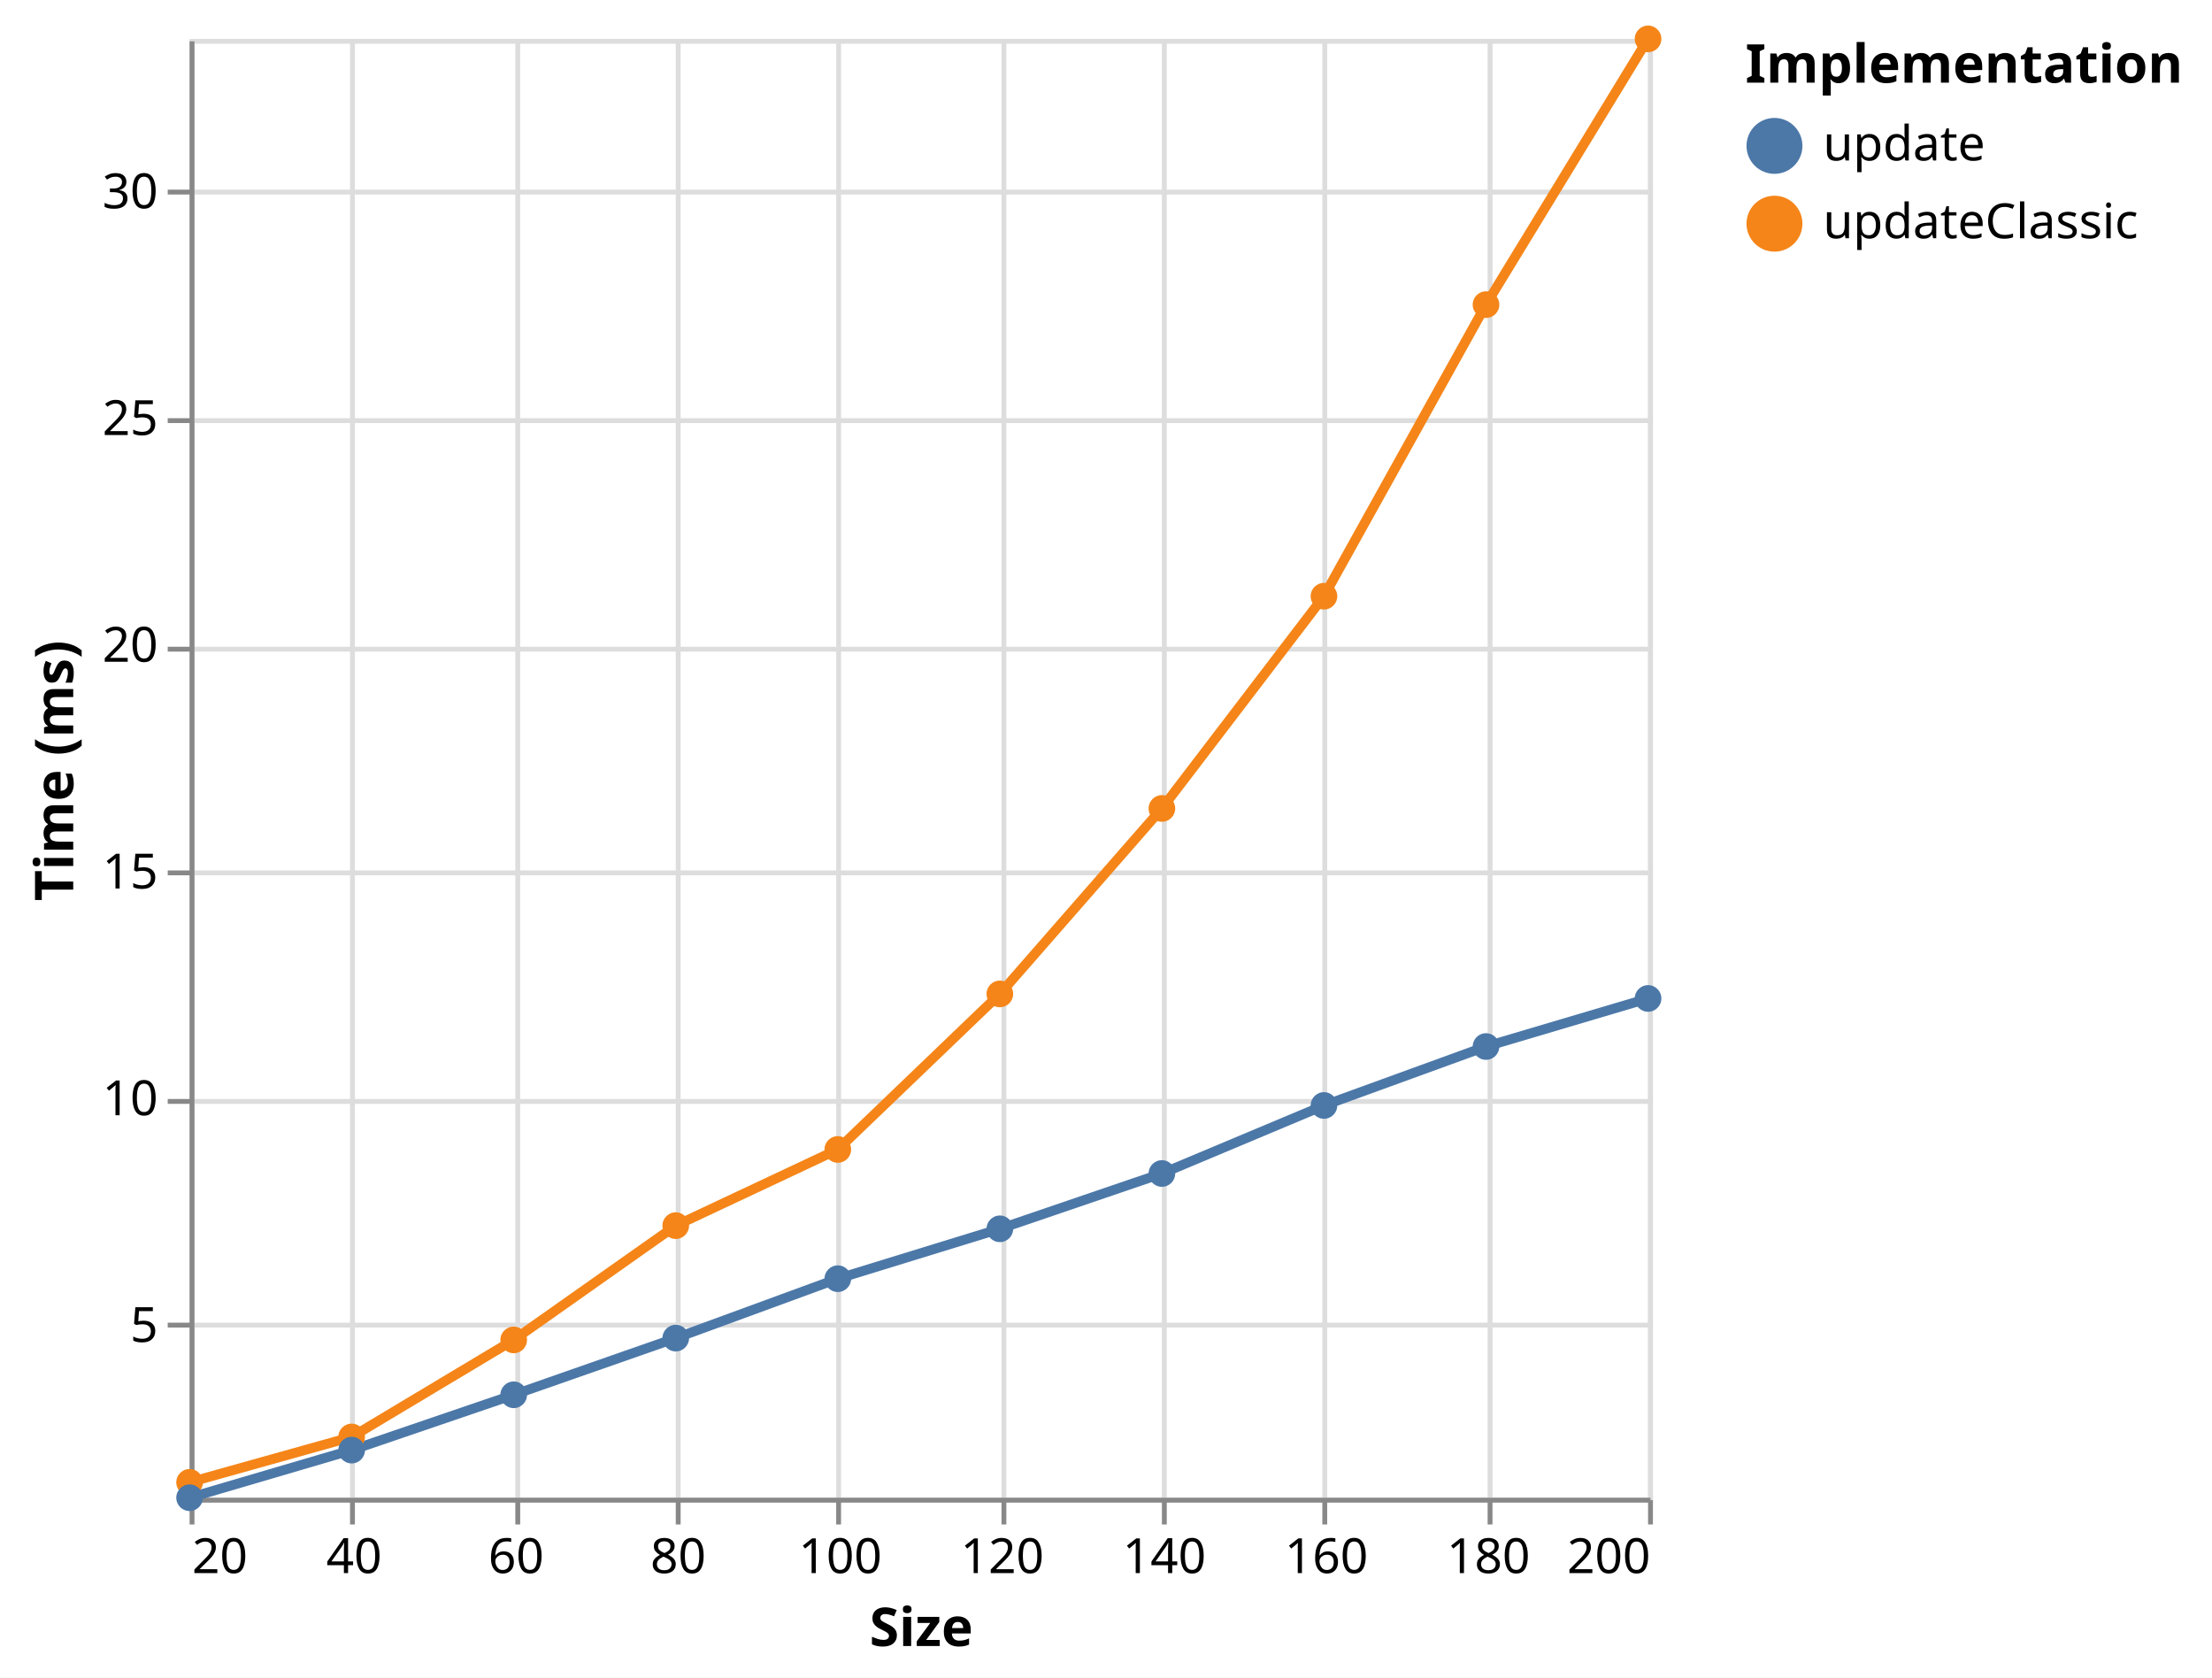
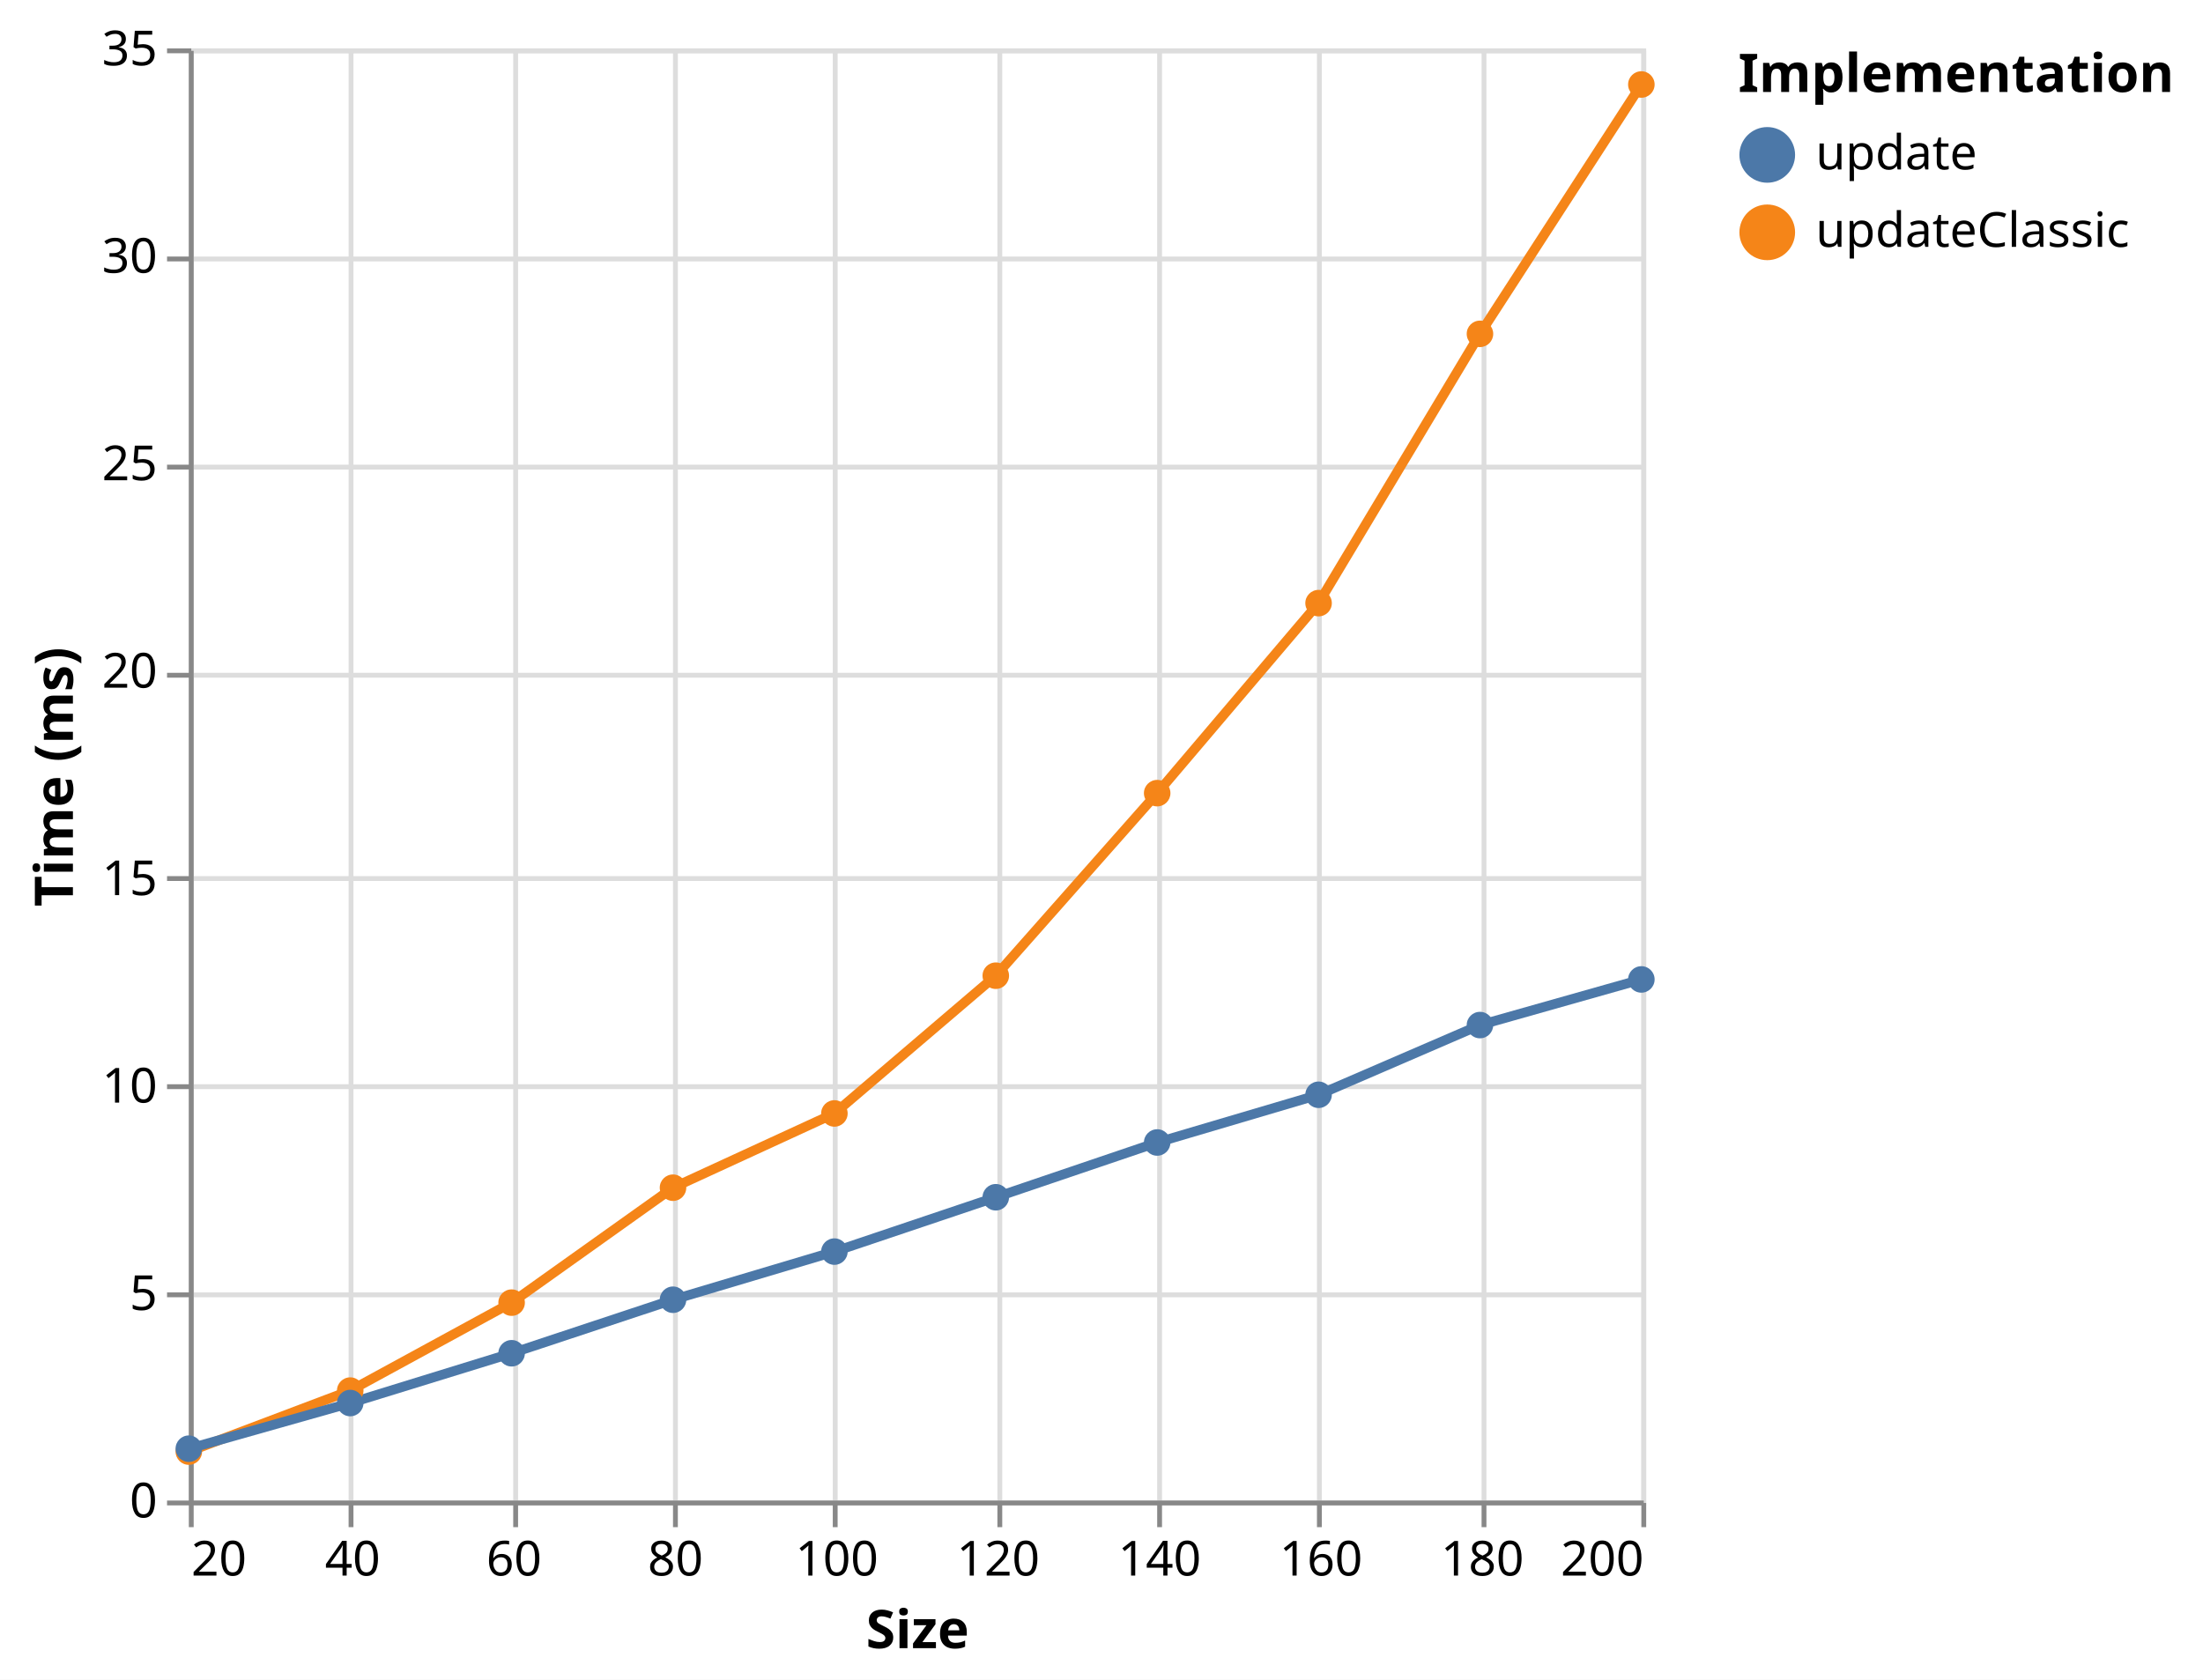
- <svg xmlns="http://www.w3.org/2000/svg" version="1.1" class="marks" width="455" height="345" viewBox="0 0 455 345">
-   <rect width="455" height="345" fill="white" />
-   <g fill="none" stroke-miterlimit="10" transform="translate(39,8)">
+ <svg xmlns="http://www.w3.org/2000/svg" version="1.1" class="marks" width="455" height="347" viewBox="0 0 455 347">
+   <rect width="455" height="347" fill="white" />
+   <g fill="none" stroke-miterlimit="10" transform="translate(39,10)">
    <g class="mark-group role-frame root" role="graphics-object" aria-roledescription="group mark container">
      <g transform="translate(0,0)">
        <path class="background" aria-hidden="true" d="M0.5,0.5h300v300h-300Z" stroke="#ddd" />
        <g>
          <g class="mark-group role-axis" aria-hidden="true">
            <g transform="translate(0.5,300.5)">
              <path class="background" aria-hidden="true" d="M0,0h0v0h0Z" pointer-events="none" />
              <g>
                <g class="mark-rule role-axis-grid" pointer-events="none">
                  <line transform="translate(0,-300)" x2="0" y2="300" stroke="#ddd" stroke-width="1" opacity="1" />
                  <line transform="translate(33,-300)" x2="0" y2="300" stroke="#ddd" stroke-width="1" opacity="1" />
                  <line transform="translate(67,-300)" x2="0" y2="300" stroke="#ddd" stroke-width="1" opacity="1" />
                  <line transform="translate(100,-300)" x2="0" y2="300" stroke="#ddd" stroke-width="1" opacity="1" />
                  <line transform="translate(133,-300)" x2="0" y2="300" stroke="#ddd" stroke-width="1" opacity="1" />
                  <line transform="translate(167,-300)" x2="0" y2="300" stroke="#ddd" stroke-width="1" opacity="1" />
                  <line transform="translate(200,-300)" x2="0" y2="300" stroke="#ddd" stroke-width="1" opacity="1" />
                  <line transform="translate(233,-300)" x2="0" y2="300" stroke="#ddd" stroke-width="1" opacity="1" />
                  <line transform="translate(267,-300)" x2="0" y2="300" stroke="#ddd" stroke-width="1" opacity="1" />
                  <line transform="translate(300,-300)" x2="0" y2="300" stroke="#ddd" stroke-width="1" opacity="1" />
                </g>
              </g>
              <path class="foreground" aria-hidden="true" d="" pointer-events="none" display="none" />
            </g>
          </g>
          <g class="mark-group role-axis" aria-hidden="true">
            <g transform="translate(0.5,0.5)">
              <path class="background" aria-hidden="true" d="M0,0h0v0h0Z" pointer-events="none" />
              <g>
                <g class="mark-rule role-axis-grid" pointer-events="none">
-                   <line transform="translate(0,264)" x2="300" y2="0" stroke="#ddd" stroke-width="1" opacity="1" />
-                   <line transform="translate(0,218)" x2="300" y2="0" stroke="#ddd" stroke-width="1" opacity="1" />
+                   <line transform="translate(0,300)" x2="300" y2="0" stroke="#ddd" stroke-width="1" opacity="1" />
+                   <line transform="translate(0,257)" x2="300" y2="0" stroke="#ddd" stroke-width="1" opacity="1" />
+                   <line transform="translate(0,214)" x2="300" y2="0" stroke="#ddd" stroke-width="1" opacity="1" />
                  <line transform="translate(0,171)" x2="300" y2="0" stroke="#ddd" stroke-width="1" opacity="1" />
-                   <line transform="translate(0,125)" x2="300" y2="0" stroke="#ddd" stroke-width="1" opacity="1" />
-                   <line transform="translate(0,78)" x2="300" y2="0" stroke="#ddd" stroke-width="1" opacity="1" />
-                   <line transform="translate(0,31)" x2="300" y2="0" stroke="#ddd" stroke-width="1" opacity="1" />
+                   <line transform="translate(0,129)" x2="300" y2="0" stroke="#ddd" stroke-width="1" opacity="1" />
+                   <line transform="translate(0,86)" x2="300" y2="0" stroke="#ddd" stroke-width="1" opacity="1" />
+                   <line transform="translate(0,43)" x2="300" y2="0" stroke="#ddd" stroke-width="1" opacity="1" />
+                   <line transform="translate(0,0)" x2="300" y2="0" stroke="#ddd" stroke-width="1" opacity="1" />
                </g>
              </g>
              <path class="foreground" aria-hidden="true" d="" pointer-events="none" display="none" />
            </g>
          </g>
          <g class="mark-group role-axis" role="graphics-symbol" aria-roledescription="axis" aria-label="X-axis titled 'Size' for a linear scale with values from 20 to 200">
            <g transform="translate(0.5,300.5)">
              <path class="background" aria-hidden="true" d="M0,0h0v0h0Z" pointer-events="none" />
              <g>
                <g class="mark-rule role-axis-tick" pointer-events="none">
                  <line transform="translate(0,0)" x2="0" y2="5" stroke="#888" stroke-width="1" opacity="1" />
                  <line transform="translate(33,0)" x2="0" y2="5" stroke="#888" stroke-width="1" opacity="1" />
                  <line transform="translate(67,0)" x2="0" y2="5" stroke="#888" stroke-width="1" opacity="1" />
                  <line transform="translate(100,0)" x2="0" y2="5" stroke="#888" stroke-width="1" opacity="1" />
                  <line transform="translate(133,0)" x2="0" y2="5" stroke="#888" stroke-width="1" opacity="1" />
                  <line transform="translate(167,0)" x2="0" y2="5" stroke="#888" stroke-width="1" opacity="1" />
                  <line transform="translate(200,0)" x2="0" y2="5" stroke="#888" stroke-width="1" opacity="1" />
                  <line transform="translate(233,0)" x2="0" y2="5" stroke="#888" stroke-width="1" opacity="1" />
                  <line transform="translate(267,0)" x2="0" y2="5" stroke="#888" stroke-width="1" opacity="1" />
                  <line transform="translate(300,0)" x2="0" y2="5" stroke="#888" stroke-width="1" opacity="1" />
                </g>
                <g class="mark-text role-axis-label" pointer-events="none">
                  <text text-anchor="start" transform="translate(0,15)" font-family="sans-serif" font-size="10px" fill="#000" opacity="1">20</text>
                  <text text-anchor="middle" transform="translate(33.33333,15)" font-family="sans-serif" font-size="10px" fill="#000" opacity="1">40</text>
                  <text text-anchor="middle" transform="translate(66.66667,15)" font-family="sans-serif" font-size="10px" fill="#000" opacity="1">60</text>
                  <text text-anchor="middle" transform="translate(100,15)" font-family="sans-serif" font-size="10px" fill="#000" opacity="1">80</text>
                  <text text-anchor="middle" transform="translate(133.3333,15)" font-family="sans-serif" font-size="10px" fill="#000" opacity="1">100</text>
                  <text text-anchor="middle" transform="translate(166.6667,15)" font-family="sans-serif" font-size="10px" fill="#000" opacity="1">120</text>
                  <text text-anchor="middle" transform="translate(200,15)" font-family="sans-serif" font-size="10px" fill="#000" opacity="1">140</text>
                  <text text-anchor="middle" transform="translate(233.3333,15)" font-family="sans-serif" font-size="10px" fill="#000" opacity="1">160</text>
                  <text text-anchor="middle" transform="translate(266.6667,15)" font-family="sans-serif" font-size="10px" fill="#000" opacity="1">180</text>
                  <text text-anchor="end" transform="translate(300,15)" font-family="sans-serif" font-size="10px" fill="#000" opacity="1">200</text>
                </g>
                <g class="mark-rule role-axis-domain" pointer-events="none">
                  <line transform="translate(0,0)" x2="300" y2="0" stroke="#888" stroke-width="1" opacity="1" />
                </g>
                <g class="mark-text role-axis-title" pointer-events="none">
                  <text text-anchor="middle" transform="translate(150,30)" font-family="sans-serif" font-size="11px" font-weight="bold" fill="#000" opacity="1">Size</text>
                </g>
              </g>
              <path class="foreground" aria-hidden="true" d="" pointer-events="none" display="none" />
            </g>
          </g>
-           <g class="mark-group role-axis" role="graphics-symbol" aria-roledescription="axis" aria-label="Y-axis titled 'Time (ms)' for a linear scale with values from 1 to 33">
+           <g class="mark-group role-axis" role="graphics-symbol" aria-roledescription="axis" aria-label="Y-axis titled 'Time (ms)' for a linear scale with values from 0 to 35">
            <g transform="translate(0.5,0.5)">
              <path class="background" aria-hidden="true" d="M0,0h0v0h0Z" pointer-events="none" />
              <g>
                <g class="mark-rule role-axis-tick" pointer-events="none">
-                   <line transform="translate(0,264)" x2="-5" y2="0" stroke="#888" stroke-width="1" opacity="1" />
-                   <line transform="translate(0,218)" x2="-5" y2="0" stroke="#888" stroke-width="1" opacity="1" />
+                   <line transform="translate(0,300)" x2="-5" y2="0" stroke="#888" stroke-width="1" opacity="1" />
+                   <line transform="translate(0,257)" x2="-5" y2="0" stroke="#888" stroke-width="1" opacity="1" />
+                   <line transform="translate(0,214)" x2="-5" y2="0" stroke="#888" stroke-width="1" opacity="1" />
                  <line transform="translate(0,171)" x2="-5" y2="0" stroke="#888" stroke-width="1" opacity="1" />
-                   <line transform="translate(0,125)" x2="-5" y2="0" stroke="#888" stroke-width="1" opacity="1" />
-                   <line transform="translate(0,78)" x2="-5" y2="0" stroke="#888" stroke-width="1" opacity="1" />
-                   <line transform="translate(0,31)" x2="-5" y2="0" stroke="#888" stroke-width="1" opacity="1" />
+                   <line transform="translate(0,129)" x2="-5" y2="0" stroke="#888" stroke-width="1" opacity="1" />
+                   <line transform="translate(0,86)" x2="-5" y2="0" stroke="#888" stroke-width="1" opacity="1" />
+                   <line transform="translate(0,43)" x2="-5" y2="0" stroke="#888" stroke-width="1" opacity="1" />
+                   <line transform="translate(0,0)" x2="-5" y2="0" stroke="#888" stroke-width="1" opacity="1" />
                </g>
                <g class="mark-text role-axis-label" pointer-events="none">
-                   <text text-anchor="end" transform="translate(-7,267.47)" font-family="sans-serif" font-size="10px" fill="#000" opacity="1">5</text>
-                   <text text-anchor="end" transform="translate(-7,220.8427)" font-family="sans-serif" font-size="10px" fill="#000" opacity="1">10</text>
-                   <text text-anchor="end" transform="translate(-7,174.2154)" font-family="sans-serif" font-size="10px" fill="#000" opacity="1">15</text>
-                   <text text-anchor="end" transform="translate(-7,127.5881)" font-family="sans-serif" font-size="10px" fill="#000" opacity="1">20</text>
-                   <text text-anchor="end" transform="translate(-7,80.96083)" font-family="sans-serif" font-size="10px" fill="#000" opacity="1">25</text>
-                   <text text-anchor="end" transform="translate(-7,34.33354)" font-family="sans-serif" font-size="10px" fill="#000" opacity="1">30</text>
+                   <text text-anchor="end" transform="translate(-7,303)" font-family="sans-serif" font-size="10px" fill="#000" opacity="1">0</text>
+                   <text text-anchor="end" transform="translate(-7,260.1429)" font-family="sans-serif" font-size="10px" fill="#000" opacity="1">5</text>
+                   <text text-anchor="end" transform="translate(-7,217.2857)" font-family="sans-serif" font-size="10px" fill="#000" opacity="1">10</text>
+                   <text text-anchor="end" transform="translate(-7,174.4286)" font-family="sans-serif" font-size="10px" fill="#000" opacity="1">15</text>
+                   <text text-anchor="end" transform="translate(-7,131.5714)" font-family="sans-serif" font-size="10px" fill="#000" opacity="1">20</text>
+                   <text text-anchor="end" transform="translate(-7,88.71429)" font-family="sans-serif" font-size="10px" fill="#000" opacity="1">25</text>
+                   <text text-anchor="end" transform="translate(-7,45.85714)" font-family="sans-serif" font-size="10px" fill="#000" opacity="1">30</text>
+                   <text text-anchor="end" transform="translate(-7,3)" font-family="sans-serif" font-size="10px" fill="#000" opacity="1">35</text>
                </g>
                <g class="mark-rule role-axis-domain" pointer-events="none">
                  <line transform="translate(0,300)" x2="0" y2="-300" stroke="#888" stroke-width="1" opacity="1" />
                </g>
                <g class="mark-text role-axis-title" pointer-events="none">
                  <text text-anchor="middle" transform="translate(-22.43945,150) rotate(-90) translate(0,-2)" font-family="sans-serif" font-size="11px" font-weight="bold" fill="#000" opacity="1">Time (ms)</text>
                </g>
              </g>
              <path class="foreground" aria-hidden="true" d="" pointer-events="none" display="none" />
            </g>
          </g>
          <g class="mark-group role-scope layer_0_pathgroup" role="graphics-object" aria-roledescription="group mark container">
            <g transform="translate(0,0)">
              <path class="background" aria-hidden="true" d="M0,0h300v300h-300Z" />
              <g>
                <g class="mark-line role-mark layer_0_marks" role="graphics-object" aria-roledescription="line mark container">
-                   <path aria-label="Size: 20; Time (ms): 1.53; series: updateClassic" role="graphics-symbol" aria-roledescription="line mark" d="M0,296.829L33.333,287.504L66.667,267.547L100,244.047L133.333,228.38L166.667,196.394L200,158.253L233.333,114.61L266.667,54.647L300,0" stroke="#f58518" stroke-width="2" />
+                   <path aria-label="Size: 20; Time (ms): 1.18; series: updateClassic" role="graphics-symbol" aria-roledescription="line mark" d="M0,289.886L33.333,277.286L66.667,259.114L100,235.371L133.333,220.029L166.667,191.571L200,153.857L233.333,114.6L266.667,58.971L300,7.457" stroke="#f58518" stroke-width="2" />
                </g>
              </g>
              <path class="foreground" aria-hidden="true" d="" display="none" />
            </g>
            <g transform="translate(0,0)">
              <path class="background" aria-hidden="true" d="M0,0h300v300h-300Z" />
              <g>
                <g class="mark-line role-mark layer_0_marks" role="graphics-object" aria-roledescription="line mark container">
-                   <path aria-label="Size: 20; Time (ms): 1.19; series: update" role="graphics-symbol" aria-roledescription="line mark" d="M0,300L33.333,290.208L66.667,278.831L100,267.174L133.333,254.958L166.667,244.7L200,233.323L233.333,219.335L266.667,207.212L300,197.327" stroke="#4c78a8" stroke-width="2" />
+                   <path aria-label="Size: 20; Time (ms): 1.25; series: update" role="graphics-symbol" aria-roledescription="line mark" d="M0,289.286L33.333,279.857L66.667,269.571L100,258.514L133.333,248.571L166.667,237.343L200,226.029L233.333,216.171L266.667,201.771L300,192.343" stroke="#4c78a8" stroke-width="2" />
                </g>
              </g>
              <path class="foreground" aria-hidden="true" d="" display="none" />
            </g>
          </g>
          <g class="mark-symbol role-mark layer_1_marks" role="graphics-object" aria-roledescription="symbol mark container">
-             <path aria-label="Size: 20; Time (ms): 1.53; series: updateClassic" role="graphics-symbol" aria-roledescription="point" transform="translate(0,296.8293)" d="M2.739,0A2.739,2.739,0,1,1,-2.739,0A2.739,2.739,0,1,1,2.739,0" fill="#f58518" stroke-width="2" opacity="1" />
-             <path aria-label="Size: 40; Time (ms): 2.53; series: updateClassic" role="graphics-symbol" aria-roledescription="point" transform="translate(33.33333,287.5039)" d="M2.739,0A2.739,2.739,0,1,1,-2.739,0A2.739,2.739,0,1,1,2.739,0" fill="#f58518" stroke-width="2" opacity="1" />
-             <path aria-label="Size: 60; Time (ms): 4.67; series: updateClassic" role="graphics-symbol" aria-roledescription="point" transform="translate(66.66667,267.5474)" d="M2.739,0A2.739,2.739,0,1,1,-2.739,0A2.739,2.739,0,1,1,2.739,0" fill="#f58518" stroke-width="2" opacity="1" />
-             <path aria-label="Size: 80; Time (ms): 7.19; series: updateClassic" role="graphics-symbol" aria-roledescription="point" transform="translate(100,244.0472)" d="M2.739,0A2.739,2.739,0,1,1,-2.739,0A2.739,2.739,0,1,1,2.739,0" fill="#f58518" stroke-width="2" opacity="1" />
-             <path aria-label="Size: 100; Time (ms): 8.87; series: updateClassic" role="graphics-symbol" aria-roledescription="point" transform="translate(133.3333,228.3805)" d="M2.739,0A2.739,2.739,0,1,1,-2.739,0A2.739,2.739,0,1,1,2.739,0" fill="#f58518" stroke-width="2" opacity="1" />
-             <path aria-label="Size: 120; Time (ms): 12.3; series: updateClassic" role="graphics-symbol" aria-roledescription="point" transform="translate(166.6667,196.3942)" d="M2.739,0A2.739,2.739,0,1,1,-2.739,0A2.739,2.739,0,1,1,2.739,0" fill="#f58518" stroke-width="2" opacity="1" />
-             <path aria-label="Size: 140; Time (ms): 16.39; series: updateClassic" role="graphics-symbol" aria-roledescription="point" transform="translate(200,158.253)" d="M2.739,0A2.739,2.739,0,1,1,-2.739,0A2.739,2.739,0,1,1,2.739,0" fill="#f58518" stroke-width="2" opacity="1" />
-             <path aria-label="Size: 160; Time (ms): 21.07; series: updateClassic" role="graphics-symbol" aria-roledescription="point" transform="translate(233.3333,114.6099)" d="M2.739,0A2.739,2.739,0,1,1,-2.739,0A2.739,2.739,0,1,1,2.739,0" fill="#f58518" stroke-width="2" opacity="1" />
-             <path aria-label="Size: 180; Time (ms): 27.5; series: updateClassic" role="graphics-symbol" aria-roledescription="point" transform="translate(266.6667,54.64719)" d="M2.739,0A2.739,2.739,0,1,1,-2.739,0A2.739,2.739,0,1,1,2.739,0" fill="#f58518" stroke-width="2" opacity="1" />
-             <path aria-label="Size: 200; Time (ms): 33.36; series: updateClassic" role="graphics-symbol" aria-roledescription="point" transform="translate(300,0)" d="M2.739,0A2.739,2.739,0,1,1,-2.739,0A2.739,2.739,0,1,1,2.739,0" fill="#f58518" stroke-width="2" opacity="1" />
-             <path aria-label="Size: 20; Time (ms): 1.19; series: update" role="graphics-symbol" aria-roledescription="point" transform="translate(0,300)" d="M2.739,0A2.739,2.739,0,1,1,-2.739,0A2.739,2.739,0,1,1,2.739,0" fill="#4c78a8" stroke-width="2" opacity="1" />
-             <path aria-label="Size: 40; Time (ms): 2.24; series: update" role="graphics-symbol" aria-roledescription="point" transform="translate(33.33333,290.2083)" d="M2.739,0A2.739,2.739,0,1,1,-2.739,0A2.739,2.739,0,1,1,2.739,0" fill="#4c78a8" stroke-width="2" opacity="1" />
-             <path aria-label="Size: 60; Time (ms): 3.46; series: update" role="graphics-symbol" aria-roledescription="point" transform="translate(66.66667,278.8312)" d="M2.739,0A2.739,2.739,0,1,1,-2.739,0A2.739,2.739,0,1,1,2.739,0" fill="#4c78a8" stroke-width="2" opacity="1" />
-             <path aria-label="Size: 80; Time (ms): 4.71; series: update" role="graphics-symbol" aria-roledescription="point" transform="translate(100,267.1744)" d="M2.739,0A2.739,2.739,0,1,1,-2.739,0A2.739,2.739,0,1,1,2.739,0" fill="#4c78a8" stroke-width="2" opacity="1" />
-             <path aria-label="Size: 100; Time (ms): 6.02; series: update" role="graphics-symbol" aria-roledescription="point" transform="translate(133.3333,254.958)" d="M2.739,0A2.739,2.739,0,1,1,-2.739,0A2.739,2.739,0,1,1,2.739,0" fill="#4c78a8" stroke-width="2" opacity="1" />
-             <path aria-label="Size: 120; Time (ms): 7.12; series: update" role="graphics-symbol" aria-roledescription="point" transform="translate(166.6667,244.7)" d="M2.739,0A2.739,2.739,0,1,1,-2.739,0A2.739,2.739,0,1,1,2.739,0" fill="#4c78a8" stroke-width="2" opacity="1" />
-             <path aria-label="Size: 140; Time (ms): 8.34; series: update" role="graphics-symbol" aria-roledescription="point" transform="translate(200,233.323)" d="M2.739,0A2.739,2.739,0,1,1,-2.739,0A2.739,2.739,0,1,1,2.739,0" fill="#4c78a8" stroke-width="2" opacity="1" />
-             <path aria-label="Size: 160; Time (ms): 9.84; series: update" role="graphics-symbol" aria-roledescription="point" transform="translate(233.3333,219.3348)" d="M2.739,0A2.739,2.739,0,1,1,-2.739,0A2.739,2.739,0,1,1,2.739,0" fill="#4c78a8" stroke-width="2" opacity="1" />
-             <path aria-label="Size: 180; Time (ms): 11.14; series: update" role="graphics-symbol" aria-roledescription="point" transform="translate(266.6667,207.2117)" d="M2.739,0A2.739,2.739,0,1,1,-2.739,0A2.739,2.739,0,1,1,2.739,0" fill="#4c78a8" stroke-width="2" opacity="1" />
-             <path aria-label="Size: 200; Time (ms): 12.2; series: update" role="graphics-symbol" aria-roledescription="point" transform="translate(300,197.3267)" d="M2.739,0A2.739,2.739,0,1,1,-2.739,0A2.739,2.739,0,1,1,2.739,0" fill="#4c78a8" stroke-width="2" opacity="1" />
+             <path aria-label="Size: 20; Time (ms): 1.18; series: updateClassic" role="graphics-symbol" aria-roledescription="point" transform="translate(0,289.8857)" d="M2.739,0A2.739,2.739,0,1,1,-2.739,0A2.739,2.739,0,1,1,2.739,0" fill="#f58518" stroke-width="2" opacity="1" />
+             <path aria-label="Size: 40; Time (ms): 2.65; series: updateClassic" role="graphics-symbol" aria-roledescription="point" transform="translate(33.33333,277.2857)" d="M2.739,0A2.739,2.739,0,1,1,-2.739,0A2.739,2.739,0,1,1,2.739,0" fill="#f58518" stroke-width="2" opacity="1" />
+             <path aria-label="Size: 60; Time (ms): 4.77; series: updateClassic" role="graphics-symbol" aria-roledescription="point" transform="translate(66.66667,259.1143)" d="M2.739,0A2.739,2.739,0,1,1,-2.739,0A2.739,2.739,0,1,1,2.739,0" fill="#f58518" stroke-width="2" opacity="1" />
+             <path aria-label="Size: 80; Time (ms): 7.54; series: updateClassic" role="graphics-symbol" aria-roledescription="point" transform="translate(100,235.3714)" d="M2.739,0A2.739,2.739,0,1,1,-2.739,0A2.739,2.739,0,1,1,2.739,0" fill="#f58518" stroke-width="2" opacity="1" />
+             <path aria-label="Size: 100; Time (ms): 9.33; series: updateClassic" role="graphics-symbol" aria-roledescription="point" transform="translate(133.3333,220.0286)" d="M2.739,0A2.739,2.739,0,1,1,-2.739,0A2.739,2.739,0,1,1,2.739,0" fill="#f58518" stroke-width="2" opacity="1" />
+             <path aria-label="Size: 120; Time (ms): 12.65; series: updateClassic" role="graphics-symbol" aria-roledescription="point" transform="translate(166.6667,191.5714)" d="M2.739,0A2.739,2.739,0,1,1,-2.739,0A2.739,2.739,0,1,1,2.739,0" fill="#f58518" stroke-width="2" opacity="1" />
+             <path aria-label="Size: 140; Time (ms): 17.05; series: updateClassic" role="graphics-symbol" aria-roledescription="point" transform="translate(200,153.8571)" d="M2.739,0A2.739,2.739,0,1,1,-2.739,0A2.739,2.739,0,1,1,2.739,0" fill="#f58518" stroke-width="2" opacity="1" />
+             <path aria-label="Size: 160; Time (ms): 21.63; series: updateClassic" role="graphics-symbol" aria-roledescription="point" transform="translate(233.3333,114.6)" d="M2.739,0A2.739,2.739,0,1,1,-2.739,0A2.739,2.739,0,1,1,2.739,0" fill="#f58518" stroke-width="2" opacity="1" />
+             <path aria-label="Size: 180; Time (ms): 28.12; series: updateClassic" role="graphics-symbol" aria-roledescription="point" transform="translate(266.6667,58.97143)" d="M2.739,0A2.739,2.739,0,1,1,-2.739,0A2.739,2.739,0,1,1,2.739,0" fill="#f58518" stroke-width="2" opacity="1" />
+             <path aria-label="Size: 200; Time (ms): 34.13; series: updateClassic" role="graphics-symbol" aria-roledescription="point" transform="translate(300,7.457143)" d="M2.739,0A2.739,2.739,0,1,1,-2.739,0A2.739,2.739,0,1,1,2.739,0" fill="#f58518" stroke-width="2" opacity="1" />
+             <path aria-label="Size: 20; Time (ms): 1.25; series: update" role="graphics-symbol" aria-roledescription="point" transform="translate(0,289.2857)" d="M2.739,0A2.739,2.739,0,1,1,-2.739,0A2.739,2.739,0,1,1,2.739,0" fill="#4c78a8" stroke-width="2" opacity="1" />
+             <path aria-label="Size: 40; Time (ms): 2.35; series: update" role="graphics-symbol" aria-roledescription="point" transform="translate(33.33333,279.8571)" d="M2.739,0A2.739,2.739,0,1,1,-2.739,0A2.739,2.739,0,1,1,2.739,0" fill="#4c78a8" stroke-width="2" opacity="1" />
+             <path aria-label="Size: 60; Time (ms): 3.55; series: update" role="graphics-symbol" aria-roledescription="point" transform="translate(66.66667,269.5714)" d="M2.739,0A2.739,2.739,0,1,1,-2.739,0A2.739,2.739,0,1,1,2.739,0" fill="#4c78a8" stroke-width="2" opacity="1" />
+             <path aria-label="Size: 80; Time (ms): 4.84; series: update" role="graphics-symbol" aria-roledescription="point" transform="translate(100,258.5143)" d="M2.739,0A2.739,2.739,0,1,1,-2.739,0A2.739,2.739,0,1,1,2.739,0" fill="#4c78a8" stroke-width="2" opacity="1" />
+             <path aria-label="Size: 100; Time (ms): 6; series: update" role="graphics-symbol" aria-roledescription="point" transform="translate(133.3333,248.5714)" d="M2.739,0A2.739,2.739,0,1,1,-2.739,0A2.739,2.739,0,1,1,2.739,0" fill="#4c78a8" stroke-width="2" opacity="1" />
+             <path aria-label="Size: 120; Time (ms): 7.31; series: update" role="graphics-symbol" aria-roledescription="point" transform="translate(166.6667,237.3429)" d="M2.739,0A2.739,2.739,0,1,1,-2.739,0A2.739,2.739,0,1,1,2.739,0" fill="#4c78a8" stroke-width="2" opacity="1" />
+             <path aria-label="Size: 140; Time (ms): 8.63; series: update" role="graphics-symbol" aria-roledescription="point" transform="translate(200,226.0286)" d="M2.739,0A2.739,2.739,0,1,1,-2.739,0A2.739,2.739,0,1,1,2.739,0" fill="#4c78a8" stroke-width="2" opacity="1" />
+             <path aria-label="Size: 160; Time (ms): 9.78; series: update" role="graphics-symbol" aria-roledescription="point" transform="translate(233.3333,216.1714)" d="M2.739,0A2.739,2.739,0,1,1,-2.739,0A2.739,2.739,0,1,1,2.739,0" fill="#4c78a8" stroke-width="2" opacity="1" />
+             <path aria-label="Size: 180; Time (ms): 11.46; series: update" role="graphics-symbol" aria-roledescription="point" transform="translate(266.6667,201.7714)" d="M2.739,0A2.739,2.739,0,1,1,-2.739,0A2.739,2.739,0,1,1,2.739,0" fill="#4c78a8" stroke-width="2" opacity="1" />
+             <path aria-label="Size: 200; Time (ms): 12.56; series: update" role="graphics-symbol" aria-roledescription="point" transform="translate(300,192.3429)" d="M2.739,0A2.739,2.739,0,1,1,-2.739,0A2.739,2.739,0,1,1,2.739,0" fill="#4c78a8" stroke-width="2" opacity="1" />
          </g>
          <g class="mark-group role-legend" role="graphics-symbol" aria-roledescription="legend" aria-label="Symbol legend titled 'Implementation' for fill color and stroke color with 2 values: update, updateClassic">
            <g transform="translate(320,0)">
              <path class="background" aria-hidden="true" d="M0,0h91v45h-91Z" pointer-events="none" />
              <g>
                <g class="mark-group role-legend-entry">
                  <g transform="translate(0,16)">
                    <path class="background" aria-hidden="true" d="M0,0h0v0h0Z" pointer-events="none" />
                    <g>
                      <g class="mark-group role-scope" role="graphics-object" aria-roledescription="group mark container">
                        <g transform="translate(0,0)">
                          <path class="background" aria-hidden="true" d="M0,0h80.812v12.5h-80.812Z" pointer-events="none" opacity="1" />
                          <g>
                            <g class="mark-symbol role-legend-symbol" pointer-events="none">
                              <path transform="translate(6,6)" d="M5,0A5,5,0,1,1,-5,0A5,5,0,1,1,5,0" fill="#4c78a8" stroke="#4c78a8" stroke-width="1.5" opacity="1" />
                            </g>
                            <g class="mark-text role-legend-label" pointer-events="none">
                              <text text-anchor="start" transform="translate(16,9)" font-family="sans-serif" font-size="10px" fill="#000" opacity="1">update</text>
                            </g>
                          </g>
                          <path class="foreground" aria-hidden="true" d="" pointer-events="none" display="none" />
                        </g>
                        <g transform="translate(0,16)">
                          <path class="background" aria-hidden="true" d="M0,0h80.812v12.5h-80.812Z" pointer-events="none" opacity="1" />
                          <g>
                            <g class="mark-symbol role-legend-symbol" pointer-events="none">
                              <path transform="translate(6,6)" d="M5,0A5,5,0,1,1,-5,0A5,5,0,1,1,5,0" fill="#f58518" stroke="#f58518" stroke-width="1.5" opacity="1" />
                            </g>
                            <g class="mark-text role-legend-label" pointer-events="none">
                              <text text-anchor="start" transform="translate(16,9)" font-family="sans-serif" font-size="10px" fill="#000" opacity="1">updateClassic</text>
                            </g>
                          </g>
                          <path class="foreground" aria-hidden="true" d="" pointer-events="none" display="none" />
                        </g>
                      </g>
                    </g>
                    <path class="foreground" aria-hidden="true" d="" pointer-events="none" display="none" />
                  </g>
                </g>
                <g class="mark-text role-legend-title" pointer-events="none">
                  <text text-anchor="start" transform="translate(0,9)" font-family="sans-serif" font-size="11px" font-weight="bold" fill="#000" opacity="1">Implementation</text>
                </g>
              </g>
              <path class="foreground" aria-hidden="true" d="" pointer-events="none" display="none" />
            </g>
          </g>
        </g>
        <path class="foreground" aria-hidden="true" d="" display="none" />
      </g>
    </g>
  </g>
</svg>
